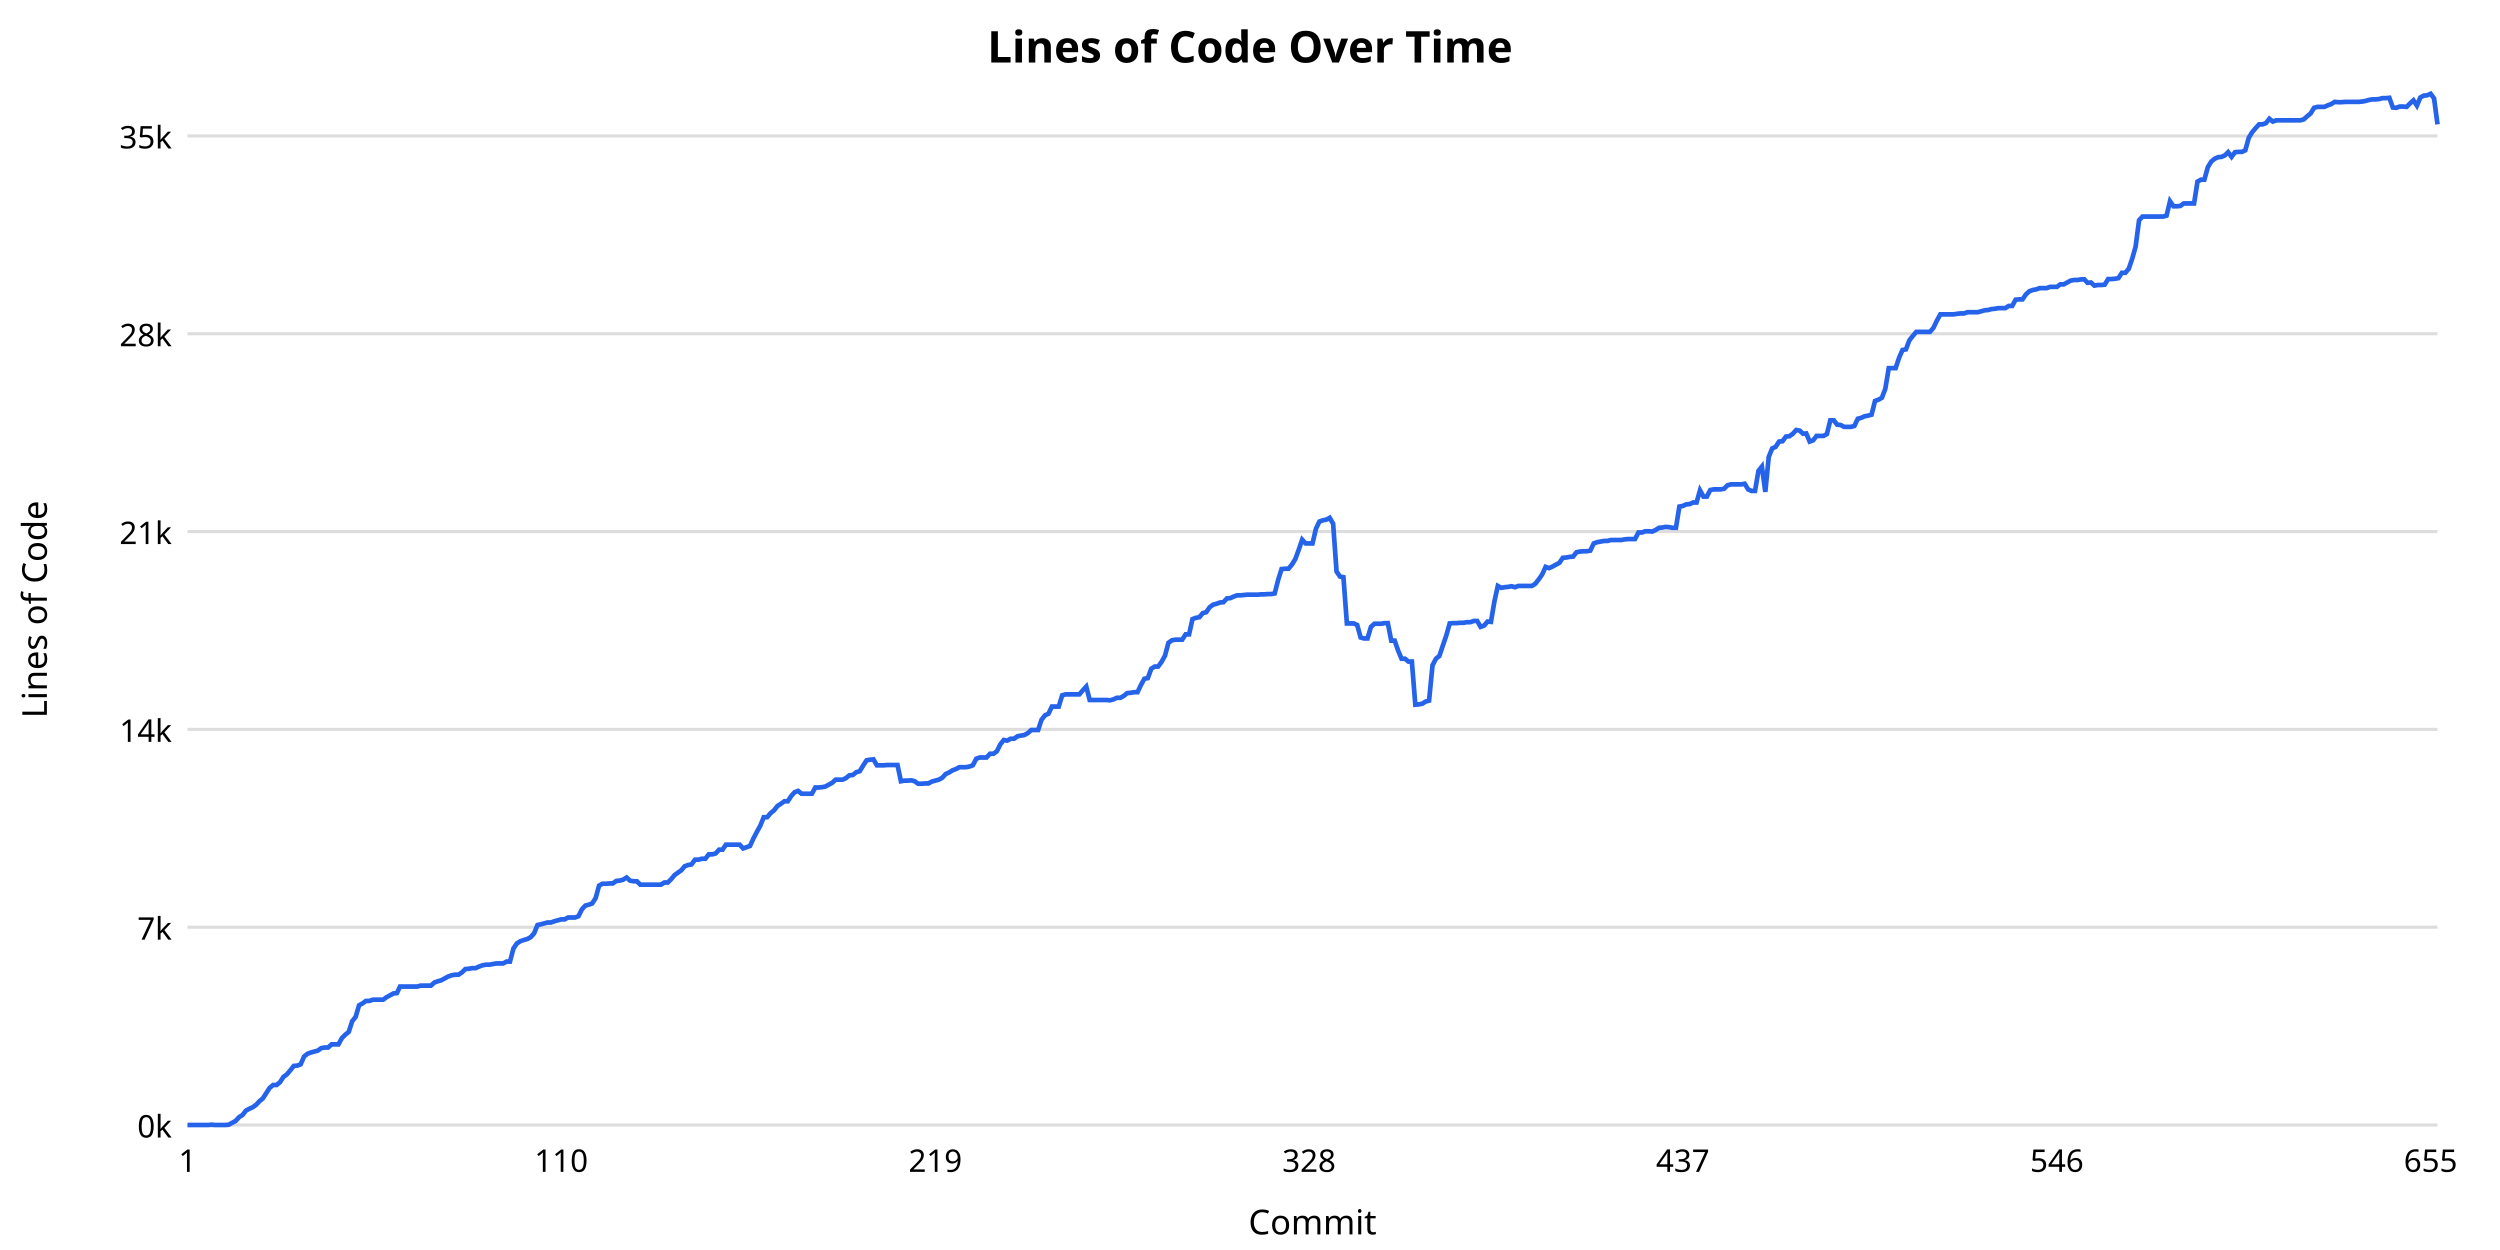
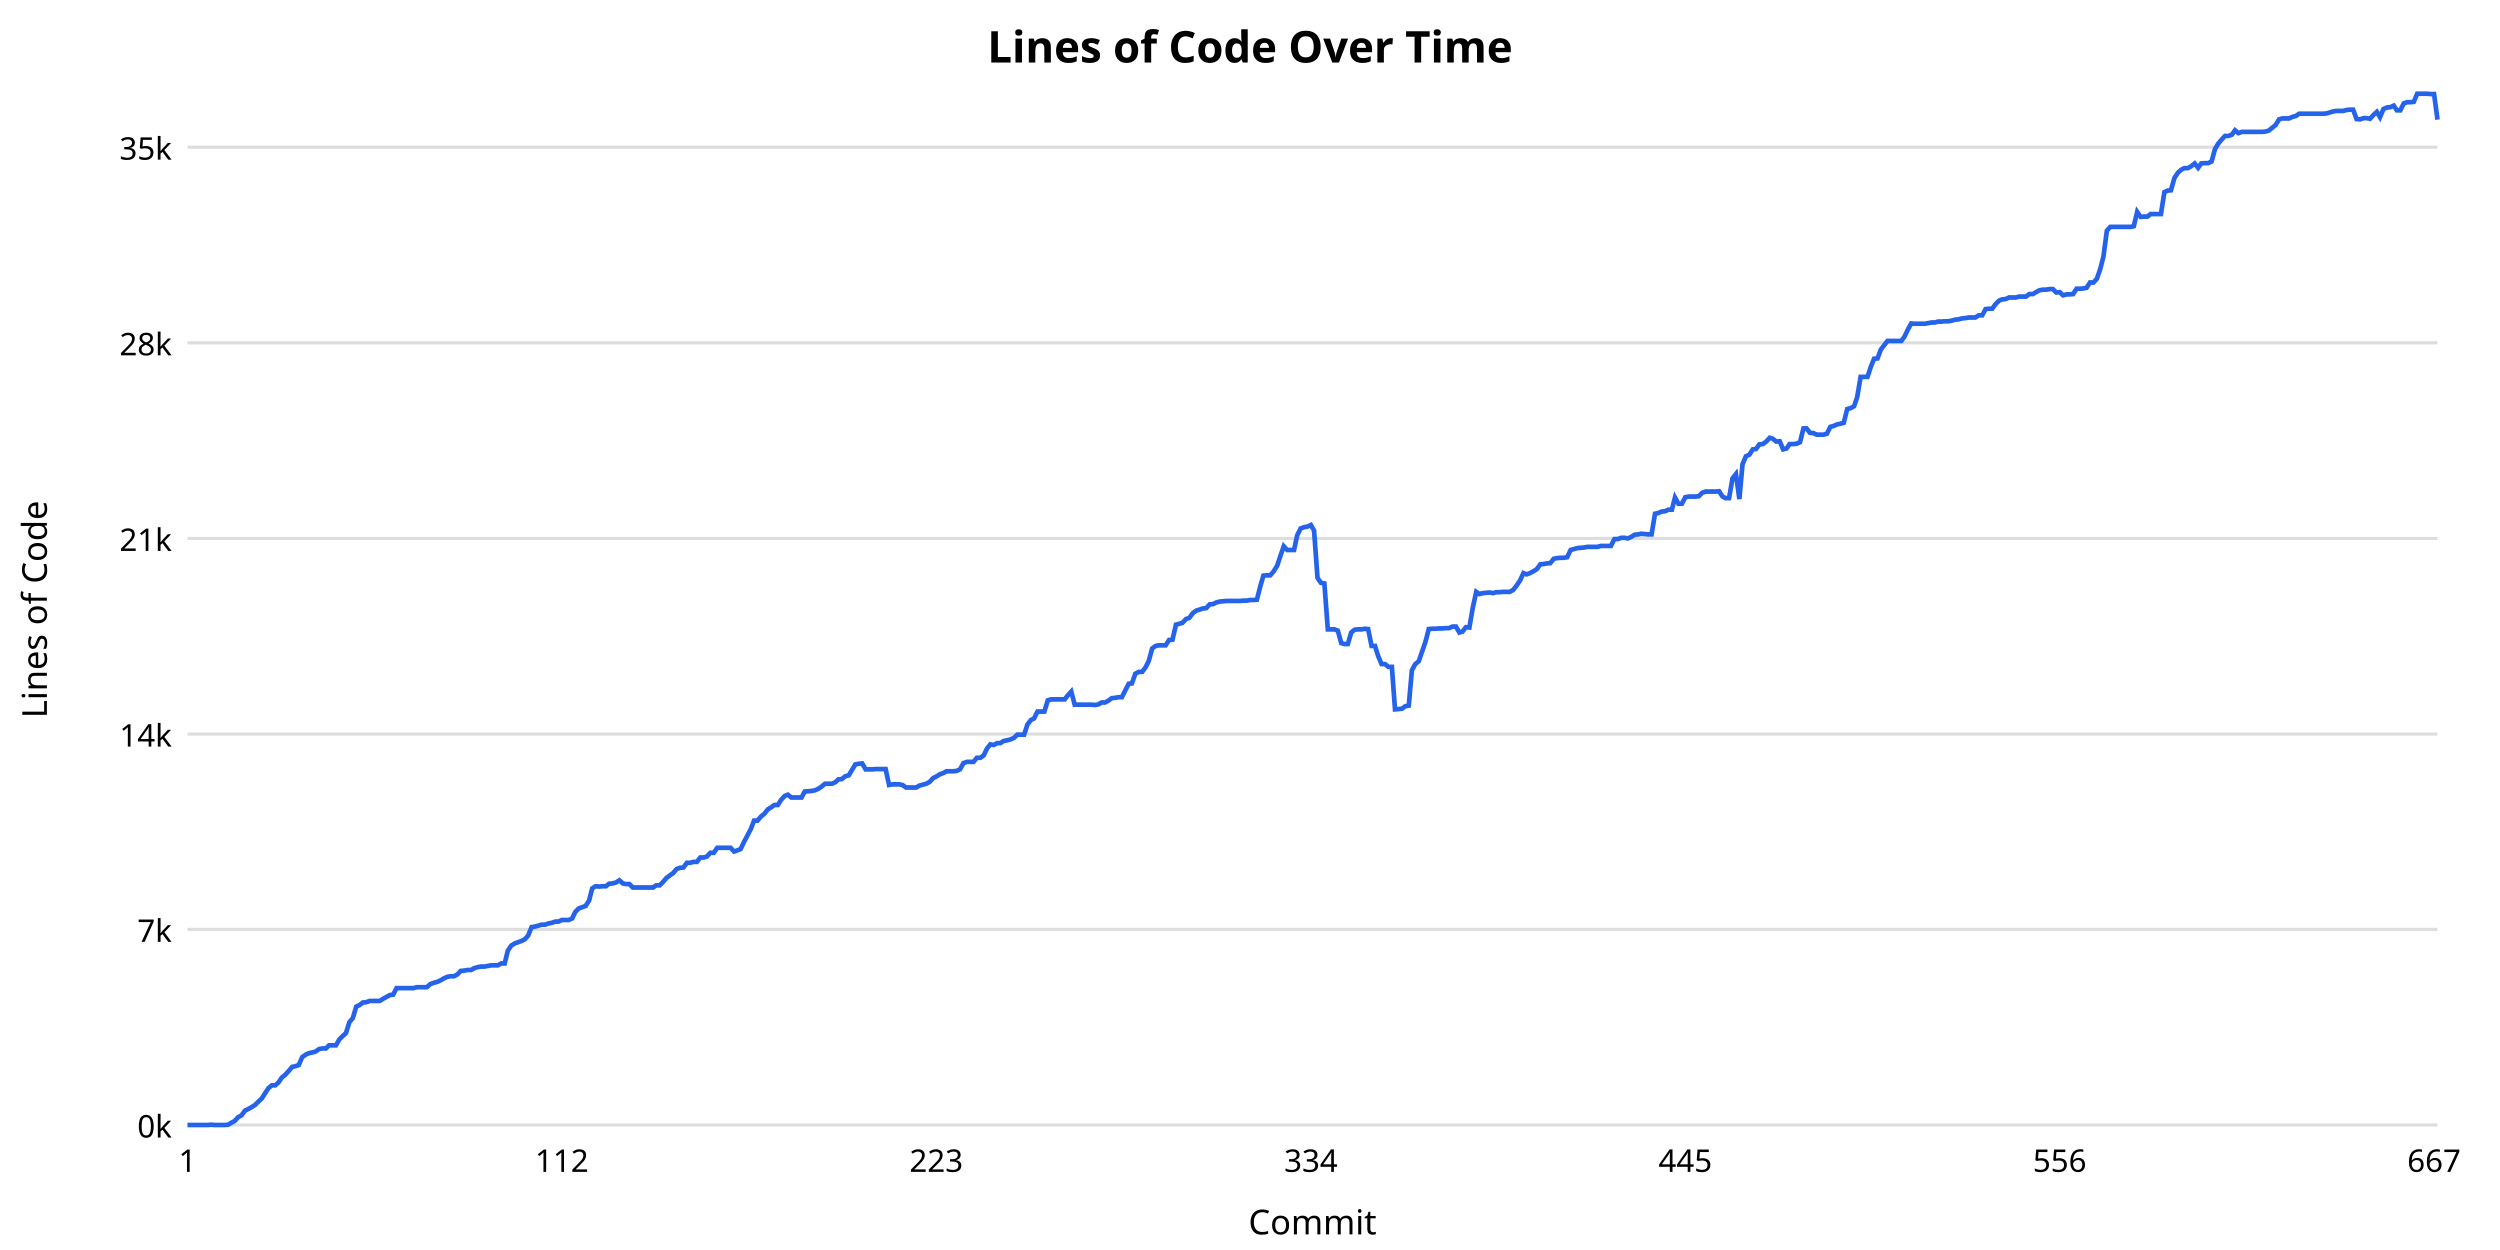
<svg xmlns="http://www.w3.org/2000/svg" width="800" height="400" style="background:#fff">
  <text x="400" y="20" font-family="sans-serif" font-size="14" text-anchor="middle" font-weight="bold">Lines of Code Over Time</text>
  <text x="420" y="395" font-family="sans-serif" font-size="11" text-anchor="middle">Commit</text>
  <text x="15" y="195" font-family="sans-serif" font-size="11" text-anchor="middle" transform="rotate(-90,15,195)">Lines of Code</text>
  <line x1="60" y1="360.0" x2="780" y2="360.0" stroke="#ddd" />
  <text x="55" y="364.0" font-family="sans-serif" font-size="10" text-anchor="end">0k</text>
-   <line x1="60" y1="296.7" x2="780" y2="296.7" stroke="#ddd" />
-   <text x="55" y="300.7" font-family="sans-serif" font-size="10" text-anchor="end">7k</text>
-   <line x1="60" y1="233.4" x2="780" y2="233.4" stroke="#ddd" />
-   <text x="55" y="237.4" font-family="sans-serif" font-size="10" text-anchor="end">14k</text>
-   <line x1="60" y1="170.1" x2="780" y2="170.1" stroke="#ddd" />
-   <text x="55" y="174.1" font-family="sans-serif" font-size="10" text-anchor="end">21k</text>
-   <line x1="60" y1="106.8" x2="780" y2="106.8" stroke="#ddd" />
-   <text x="55" y="110.8" font-family="sans-serif" font-size="10" text-anchor="end">28k</text>
-   <line x1="60" y1="43.5" x2="780" y2="43.5" stroke="#ddd" />
-   <text x="55" y="47.5" font-family="sans-serif" font-size="10" text-anchor="end">35k</text>
+   <line x1="60" y1="297.4" x2="780" y2="297.4" stroke="#ddd" />
+   <text x="55" y="301.4" font-family="sans-serif" font-size="10" text-anchor="end">7k</text>
+   <line x1="60" y1="234.9" x2="780" y2="234.9" stroke="#ddd" />
+   <text x="55" y="238.9" font-family="sans-serif" font-size="10" text-anchor="end">14k</text>
+   <line x1="60" y1="172.3" x2="780" y2="172.3" stroke="#ddd" />
+   <text x="55" y="176.3" font-family="sans-serif" font-size="10" text-anchor="end">21k</text>
+   <line x1="60" y1="109.7" x2="780" y2="109.7" stroke="#ddd" />
+   <text x="55" y="113.7" font-family="sans-serif" font-size="10" text-anchor="end">28k</text>
+   <line x1="60" y1="47.1" x2="780" y2="47.1" stroke="#ddd" />
+   <text x="55" y="51.1" font-family="sans-serif" font-size="10" text-anchor="end">35k</text>
  <text x="60.0" y="375" font-family="sans-serif" font-size="10" text-anchor="middle">1</text>
-   <text x="179.6" y="375" font-family="sans-serif" font-size="10" text-anchor="middle">110</text>
-   <text x="299.3" y="375" font-family="sans-serif" font-size="10" text-anchor="middle">219</text>
-   <text x="418.9" y="375" font-family="sans-serif" font-size="10" text-anchor="middle">328</text>
-   <text x="538.5" y="375" font-family="sans-serif" font-size="10" text-anchor="middle">437</text>
-   <text x="658.2" y="375" font-family="sans-serif" font-size="10" text-anchor="middle">546</text>
-   <text x="777.8" y="375" font-family="sans-serif" font-size="10" text-anchor="middle">655</text>
-   <polyline fill="none" stroke="#2563eb" stroke-width="1.5" points="60.0,360.0 61.1,360.0 62.2,360.0 63.3,360.0 64.4,360.0 65.5,360.0 66.6,360.0 67.7,359.9 68.8,360.0 69.9,360.0 71.0,360.0 72.1,360.0 73.2,359.9 74.3,359.3 75.4,358.7 76.5,357.5 77.6,356.8 78.7,355.4 79.8,354.8 80.9,354.3 82.0,353.5 83.0,352.4 84.1,351.5 85.2,349.8 86.3,348.1 87.4,347.2 88.5,347.2 89.6,346.3 90.7,344.6 91.8,343.8 92.9,342.5 94.0,341.1 95.1,341.0 96.2,340.6 97.3,338.1 98.4,337.2 99.5,336.8 100.6,336.5 101.7,336.2 102.8,335.4 103.9,335.2 105.0,335.2 106.1,334.2 107.2,334.2 108.3,334.2 109.4,332.2 110.5,331.1 111.6,330.2 112.7,326.8 113.8,325.4 114.9,321.7 116.0,321.1 117.1,320.3 118.2,320.3 119.3,319.9 120.4,319.9 121.5,319.9 122.6,319.9 123.7,319.1 124.8,318.5 125.9,317.9 127.0,317.8 128.0,315.7 129.1,315.7 130.2,315.7 131.3,315.7 132.4,315.7 133.5,315.7 134.6,315.4 135.7,315.4 136.8,315.4 137.9,315.4 139.0,314.4 140.1,314.0 141.2,313.7 142.3,313.1 143.4,312.5 144.5,312.1 145.6,311.9 146.7,311.9 147.8,311.2 148.9,310.1 150.0,310.0 151.1,309.8 152.2,309.8 153.3,309.3 154.4,308.9 155.5,308.7 156.6,308.7 157.7,308.5 158.8,308.3 159.9,308.3 161.0,308.3 162.1,307.7 163.2,307.7 164.3,303.5 165.4,301.9 166.5,301.2 167.6,300.8 168.7,300.5 169.8,299.9 170.9,298.7 172.0,296.0 173.0,295.8 174.1,295.5 175.2,295.2 176.3,295.2 177.4,294.8 178.5,294.5 179.6,294.2 180.7,294.2 181.8,293.6 182.9,293.6 184.0,293.6 185.1,293.2 186.2,291.0 187.3,289.8 188.4,289.5 189.5,289.1 190.6,287.4 191.7,283.4 192.8,282.8 193.9,282.8 195.0,282.7 196.1,282.7 197.2,281.9 198.3,281.8 199.4,281.5 200.5,280.8 201.6,281.8 202.7,282.0 203.8,282.0 204.9,283.1 206.0,283.1 207.1,283.1 208.2,283.1 209.3,283.1 210.4,283.1 211.5,283.1 212.6,282.4 213.7,282.4 214.8,281.3 215.9,280.0 217.0,279.2 218.0,278.5 219.1,277.2 220.2,276.8 221.3,276.6 222.4,275.1 223.5,275.1 224.6,274.8 225.7,274.8 226.8,273.4 227.9,273.4 229.0,273.1 230.1,271.9 231.2,271.9 232.3,270.3 233.4,270.3 234.5,270.3 235.6,270.3 236.7,270.3 237.8,271.5 238.9,271.1 240.0,270.7 241.1,268.3 242.2,266.2 243.3,264.2 244.4,261.5 245.5,261.5 246.6,260.2 247.7,259.3 248.8,257.9 249.9,257.2 251.0,256.4 252.1,256.4 253.2,254.7 254.3,253.5 255.4,253.1 256.5,254.0 257.6,254.0 258.7,254.0 259.8,254.0 260.9,252.0 262.0,252.0 263.0,251.9 264.1,251.7 265.2,251.1 266.3,250.5 267.4,249.5 268.5,249.5 269.6,249.5 270.7,249.0 271.8,248.1 272.9,248.0 274.0,247.1 275.1,246.8 276.2,245.0 277.3,243.3 278.4,243.1 279.5,243.0 280.6,244.9 281.7,244.9 282.8,244.9 283.9,244.8 285.0,244.8 286.1,244.8 287.2,244.8 288.3,250.0 289.4,249.8 290.5,249.8 291.6,249.7 292.7,250.0 293.8,250.8 294.9,250.8 296.0,250.7 297.1,250.7 298.2,250.1 299.3,249.8 300.4,249.5 301.5,248.9 302.6,247.7 303.7,247.2 304.8,246.5 305.9,246.1 307.0,245.5 308.0,245.5 309.1,245.5 310.2,245.3 311.3,244.9 312.4,242.8 313.5,242.4 314.6,242.4 315.7,242.4 316.8,241.2 317.9,241.2 319.0,240.4 320.1,238.2 321.2,236.8 322.3,237.0 323.4,236.4 324.5,236.4 325.6,235.6 326.7,235.4 327.8,235.2 328.9,234.6 330.0,233.6 331.1,233.6 332.2,233.6 333.3,230.3 334.4,228.9 335.5,228.4 336.6,226.1 337.7,226.1 338.8,226.1 339.9,222.5 341.0,222.2 342.1,222.2 343.2,222.2 344.3,222.2 345.4,222.2 346.5,220.9 347.6,219.7 348.7,224.0 349.8,224.0 350.9,224.0 352.0,224.0 353.0,224.0 354.1,224.0 355.2,224.1 356.3,223.8 357.4,223.3 358.5,223.3 359.6,222.7 360.7,221.8 361.8,221.7 362.9,221.5 364.0,221.5 365.1,219.2 366.2,217.2 367.3,217.0 368.4,214.0 369.5,213.3 370.6,213.3 371.7,211.8 372.8,209.8 373.9,205.7 375.0,204.9 376.1,204.7 377.2,204.7 378.3,204.7 379.4,203.0 380.5,203.0 381.6,198.1 382.7,197.7 383.8,197.5 384.9,196.2 386.0,195.9 387.1,194.3 388.2,193.5 389.3,193.2 390.4,192.8 391.5,192.7 392.6,191.5 393.7,191.4 394.8,190.9 395.9,190.5 397.0,190.5 398.0,190.4 399.1,190.3 400.2,190.3 401.3,190.3 402.4,190.3 403.5,190.2 404.6,190.2 405.7,190.1 406.8,190.1 407.9,189.9 409.0,185.6 410.1,182.1 411.2,182.0 412.3,182.0 413.4,180.7 414.5,178.9 415.6,175.9 416.7,172.7 417.8,173.9 418.9,173.9 420.0,173.9 421.1,169.2 422.2,166.9 423.3,166.5 424.4,166.3 425.5,165.7 426.6,167.6 427.7,182.9 428.8,184.5 429.9,184.7 431.0,199.5 432.1,199.5 433.2,199.5 434.3,200.0 435.4,204.0 436.5,204.3 437.6,204.3 438.7,200.6 439.8,199.6 440.9,199.6 442.0,199.6 443.0,199.4 444.1,199.4 445.2,205.0 446.3,205.0 447.4,208.2 448.5,210.8 449.6,210.8 450.7,211.7 451.8,211.7 452.9,225.5 454.0,225.4 455.1,225.2 456.2,224.5 457.3,224.2 458.4,212.9 459.5,210.8 460.6,209.9 461.7,206.6 462.8,203.4 463.9,199.5 465.0,199.4 466.1,199.4 467.2,199.3 468.3,199.3 469.4,199.1 470.5,199.1 471.6,198.7 472.7,198.7 473.8,200.6 474.9,200.2 476.0,198.9 477.1,199.0 478.2,192.5 479.3,187.5 480.4,188.1 481.5,187.9 482.6,187.8 483.7,187.6 484.8,187.9 485.9,187.5 487.0,187.5 488.0,187.5 489.1,187.5 490.2,187.5 491.3,186.8 492.4,185.4 493.5,183.8 494.6,181.4 495.7,181.8 496.8,181.3 497.9,180.7 499.0,180.1 500.1,178.5 501.2,178.4 502.3,178.2 503.4,178.1 504.5,176.7 505.6,176.5 506.7,176.4 507.8,176.4 508.9,176.2 510.0,173.9 511.1,173.5 512.2,173.3 513.3,173.1 514.4,173.1 515.5,172.8 516.6,172.8 517.7,172.8 518.8,172.8 519.9,172.6 521.0,172.5 522.1,172.5 523.2,172.5 524.3,170.4 525.4,170.4 526.5,170.0 527.6,170.0 528.7,170.1 529.8,169.6 530.9,168.9 532.0,168.8 533.0,168.6 534.1,168.7 535.2,168.9 536.3,168.9 537.4,162.1 538.5,161.9 539.6,161.4 540.7,161.3 541.8,160.8 542.9,160.8 544.0,156.9 545.1,158.9 546.2,158.9 547.3,156.8 548.4,156.6 549.5,156.6 550.6,156.6 551.7,156.4 552.8,155.3 553.9,155.0 555.0,155.0 556.1,155.0 557.2,155.0 558.3,154.8 559.4,156.6 560.5,157.1 561.6,157.1 562.7,150.7 563.8,149.3 564.9,157.4 566.0,146.2 567.1,143.5 568.2,143.0 569.3,141.3 570.4,141.2 571.5,139.7 572.6,139.6 573.7,138.8 574.8,137.6 575.9,137.8 577.0,138.8 578.0,138.7 579.1,141.3 580.2,140.9 581.3,139.5 582.4,139.5 583.5,139.5 584.6,138.9 585.7,134.5 586.8,134.5 587.9,135.9 589.0,136.0 590.1,136.6 591.2,136.6 592.3,136.6 593.4,136.3 594.5,134.0 595.6,133.7 596.7,133.2 597.8,133.0 598.9,132.7 600.0,128.3 601.1,127.9 602.2,127.3 603.3,124.4 604.4,117.8 605.5,117.8 606.6,117.8 607.7,114.5 608.8,112.0 609.9,111.8 611.0,108.9 612.1,107.5 613.2,106.2 614.3,106.2 615.4,106.2 616.5,106.2 617.6,106.2 618.7,104.9 619.8,102.6 620.9,100.6 622.0,100.6 623.0,100.6 624.1,100.6 625.2,100.6 626.3,100.4 627.4,100.3 628.5,100.3 629.6,99.9 630.7,99.9 631.8,99.9 632.9,99.9 634.0,99.6 635.1,99.3 636.2,99.2 637.3,98.9 638.4,98.8 639.5,98.6 640.6,98.6 641.7,98.6 642.8,97.9 643.9,97.9 645.0,95.9 646.1,95.8 647.2,95.8 648.3,94.2 649.4,93.2 650.5,92.8 651.6,92.6 652.7,92.2 653.8,92.2 654.9,92.2 656.0,91.8 657.1,91.8 658.2,91.8 659.3,91.0 660.4,91.0 661.5,90.4 662.6,89.8 663.7,89.6 664.8,89.6 665.9,89.4 667.0,89.4 668.0,90.5 669.1,90.4 670.2,91.4 671.3,91.2 672.4,91.2 673.5,91.1 674.6,89.3 675.7,89.3 676.8,89.2 677.9,89.0 679.0,87.3 680.1,87.3 681.2,86.0 682.3,82.8 683.4,78.9 684.5,70.5 685.6,69.3 686.7,69.3 687.8,69.3 688.9,69.3 690.0,69.3 691.1,69.3 692.2,69.3 693.3,69.0 694.4,64.4 695.5,66.0 696.6,66.0 697.7,65.9 698.8,65.1 699.9,65.1 701.0,65.1 702.1,65.1 703.2,58.1 704.3,57.5 705.4,57.5 706.5,53.5 707.6,51.7 708.7,50.8 709.8,50.3 710.9,50.2 712.0,49.7 713.0,48.7 714.1,50.2 715.2,48.7 716.3,48.6 717.4,48.6 718.5,48.1 719.6,44.1 720.7,42.3 721.8,41.0 722.9,39.8 724.0,39.8 725.1,39.4 726.2,38.0 727.3,38.9 728.4,38.5 729.5,38.5 730.6,38.5 731.7,38.5 732.8,38.5 733.9,38.5 735.0,38.5 736.1,38.5 737.2,38.2 738.3,37.2 739.4,36.3 740.5,34.5 741.6,34.2 742.7,34.2 743.8,34.2 744.9,33.7 746.0,33.3 747.1,32.6 748.2,32.7 749.3,32.7 750.4,32.6 751.5,32.6 752.6,32.6 753.7,32.6 754.8,32.6 755.9,32.5 757.0,32.3 758.0,32.0 759.1,31.8 760.2,31.8 761.3,31.7 762.4,31.4 763.5,31.4 764.6,31.3 765.7,34.4 766.8,34.5 767.9,34.1 769.0,34.1 770.1,34.2 771.2,33.1 772.3,32.1 773.4,33.8 774.5,31.2 775.6,30.6 776.7,30.5 777.8,30.0 778.9,31.5 780.0,39.8 " />
+   <text x="179.8" y="375" font-family="sans-serif" font-size="10" text-anchor="middle">112</text>
+   <text x="299.6" y="375" font-family="sans-serif" font-size="10" text-anchor="middle">223</text>
+   <text x="419.5" y="375" font-family="sans-serif" font-size="10" text-anchor="middle">334</text>
+   <text x="539.3" y="375" font-family="sans-serif" font-size="10" text-anchor="middle">445</text>
+   <text x="659.1" y="375" font-family="sans-serif" font-size="10" text-anchor="middle">556</text>
+   <text x="778.9" y="375" font-family="sans-serif" font-size="10" text-anchor="middle">667</text>
+   <polyline fill="none" stroke="#2563eb" stroke-width="1.5" points="60.0,360.0 61.1,360.0 62.2,360.0 63.2,360.0 64.3,360.0 65.4,360.0 66.5,360.0 67.6,359.9 68.6,360.0 69.7,360.0 70.8,360.0 71.9,360.0 73.0,359.9 74.0,359.3 75.1,358.7 76.2,357.5 77.3,356.9 78.4,355.4 79.4,354.9 80.5,354.3 81.6,353.6 82.7,352.5 83.7,351.6 84.8,349.9 85.9,348.2 87.0,347.3 88.1,347.3 89.1,346.4 90.2,344.8 91.3,343.9 92.4,342.7 93.5,341.4 94.5,341.2 95.6,340.8 96.7,338.3 97.8,337.5 98.9,337.0 99.9,336.8 101.0,336.5 102.1,335.7 103.2,335.5 104.3,335.5 105.3,334.5 106.4,334.5 107.5,334.5 108.6,332.6 109.7,331.5 110.7,330.6 111.8,327.1 112.9,325.8 114.0,322.1 115.1,321.6 116.1,320.8 117.2,320.7 118.3,320.3 119.4,320.3 120.4,320.3 121.5,320.3 122.6,319.6 123.7,319.0 124.8,318.4 125.8,318.3 126.9,316.2 128.0,316.2 129.1,316.2 130.2,316.2 131.2,316.2 132.3,316.2 133.4,315.9 134.5,315.9 135.6,315.9 136.6,315.9 137.7,314.9 138.8,314.5 139.9,314.2 141.0,313.7 142.0,313.1 143.1,312.6 144.2,312.4 145.3,312.4 146.4,311.8 147.4,310.7 148.5,310.6 149.6,310.4 150.7,310.4 151.8,309.8 152.8,309.5 153.9,309.3 155.0,309.3 156.1,309.1 157.2,308.9 158.2,308.9 159.3,308.9 160.4,308.3 161.5,308.3 162.5,304.2 163.6,302.6 164.7,301.9 165.8,301.5 166.9,301.1 167.9,300.6 169.0,299.4 170.1,296.7 171.2,296.5 172.3,296.2 173.3,295.9 174.4,295.9 175.5,295.5 176.6,295.3 177.7,294.9 178.7,294.9 179.8,294.4 180.9,294.4 182.0,294.4 183.1,293.9 184.1,291.8 185.2,290.7 186.3,290.3 187.4,289.9 188.5,288.2 189.5,284.3 190.6,283.6 191.7,283.7 192.8,283.6 193.9,283.6 194.9,282.8 196.0,282.7 197.1,282.4 198.2,281.7 199.3,282.7 200.3,282.9 201.4,282.9 202.5,284.0 203.6,284.0 204.6,284.0 205.7,284.0 206.8,284.0 207.9,284.0 209.0,284.0 210.0,283.3 211.1,283.3 212.2,282.2 213.3,280.9 214.4,280.1 215.4,279.4 216.5,278.1 217.6,277.7 218.7,277.6 219.8,276.1 220.8,276.1 221.9,275.8 223.0,275.8 224.1,274.4 225.2,274.4 226.2,274.1 227.3,272.9 228.4,272.9 229.5,271.3 230.6,271.3 231.6,271.3 232.7,271.3 233.8,271.3 234.9,272.5 236.0,272.1 237.0,271.7 238.1,269.4 239.2,267.3 240.3,265.2 241.3,262.6 242.4,262.6 243.5,261.3 244.6,260.4 245.7,259.0 246.7,258.4 247.8,257.6 248.9,257.6 250.0,255.9 251.1,254.7 252.1,254.3 253.2,255.2 254.3,255.2 255.4,255.2 256.5,255.2 257.5,253.3 258.6,253.2 259.7,253.1 260.8,252.9 261.9,252.4 262.9,251.7 264.0,250.8 265.1,250.8 266.2,250.8 267.3,250.3 268.3,249.4 269.4,249.3 270.5,248.4 271.6,248.1 272.7,246.3 273.7,244.6 274.8,244.4 275.9,244.3 277.0,246.2 278.1,246.2 279.1,246.2 280.2,246.1 281.3,246.1 282.4,246.1 283.4,246.1 284.5,251.2 285.6,251.0 286.7,251.0 287.8,251.0 288.8,251.2 289.9,252.0 291.0,252.0 292.1,252.0 293.2,252.0 294.2,251.4 295.3,251.1 296.4,250.8 297.5,250.2 298.6,249.0 299.6,248.5 300.7,247.8 301.8,247.4 302.9,246.8 304.0,246.8 305.0,246.8 306.1,246.7 307.2,246.2 308.3,244.2 309.4,243.8 310.4,243.8 311.5,243.8 312.6,242.5 313.7,242.5 314.8,241.7 315.8,239.6 316.9,238.2 318.0,238.4 319.1,237.8 320.1,237.8 321.2,237.1 322.3,236.9 323.4,236.6 324.5,236.1 325.5,235.1 326.6,235.1 327.7,235.1 328.8,231.8 329.9,230.4 330.9,229.9 332.0,227.7 333.1,227.7 334.2,227.7 335.3,224.1 336.3,223.8 337.4,223.8 338.5,223.8 339.6,223.8 340.7,223.8 341.7,222.5 342.8,221.3 343.9,225.5 345.0,225.5 346.1,225.5 347.1,225.5 348.2,225.5 349.3,225.5 350.4,225.6 351.5,225.4 352.5,224.8 353.6,224.8 354.7,224.2 355.8,223.4 356.9,223.3 357.9,223.1 359.0,223.1 360.1,220.9 361.2,218.8 362.2,218.7 363.3,215.6 364.4,215.0 365.5,215.0 366.6,213.5 367.6,211.5 368.7,207.5 369.8,206.7 370.9,206.5 372.0,206.5 373.0,206.5 374.1,204.8 375.2,204.7 376.3,199.9 377.4,199.6 378.4,199.3 379.5,198.1 380.6,197.7 381.7,196.2 382.8,195.4 383.8,195.1 384.9,194.7 386.0,194.6 387.1,193.4 388.2,193.3 389.2,192.8 390.3,192.5 391.4,192.4 392.5,192.3 393.6,192.3 394.6,192.3 395.7,192.3 396.8,192.3 397.9,192.2 399.0,192.2 400.0,192.0 401.1,192.0 402.2,191.9 403.3,187.6 404.3,184.2 405.4,184.1 406.5,184.1 407.6,182.8 408.7,181.0 409.7,178.0 410.8,174.8 411.9,176.0 413.0,176.0 414.1,176.0 415.1,171.3 416.2,169.1 417.3,168.7 418.4,168.5 419.5,168.0 420.5,169.8 421.6,184.9 422.7,186.5 423.8,186.7 424.9,201.4 425.9,201.4 427.0,201.4 428.1,201.8 429.2,205.8 430.3,206.1 431.3,206.1 432.4,202.4 433.5,201.5 434.6,201.4 435.7,201.4 436.7,201.2 437.8,201.3 438.9,206.7 440.0,206.7 441.0,209.9 442.1,212.5 443.2,212.5 444.3,213.4 445.4,213.4 446.4,227.0 447.5,226.9 448.6,226.8 449.7,226.0 450.8,225.8 451.8,214.5 452.9,212.5 454.0,211.6 455.1,208.4 456.2,205.2 457.2,201.3 458.3,201.2 459.4,201.2 460.5,201.1 461.6,201.1 462.6,201.0 463.7,201.0 464.8,200.5 465.9,200.5 467.0,202.4 468.0,202.1 469.1,200.7 470.2,200.8 471.3,194.4 472.4,189.4 473.4,190.1 474.5,189.8 475.6,189.7 476.7,189.6 477.8,189.8 478.8,189.5 479.9,189.5 481.0,189.4 482.1,189.4 483.1,189.4 484.2,188.8 485.3,187.4 486.4,185.8 487.5,183.4 488.5,183.8 489.6,183.4 490.7,182.8 491.8,182.1 492.9,180.6 493.9,180.5 495.0,180.3 496.1,180.2 497.2,178.8 498.3,178.6 499.3,178.5 500.4,178.5 501.5,178.3 502.6,176.0 503.7,175.7 504.7,175.4 505.8,175.3 506.9,175.2 508.0,175.0 509.1,175.0 510.1,175.0 511.2,175.0 512.3,174.7 513.4,174.7 514.5,174.7 515.5,174.7 516.6,172.5 517.7,172.5 518.8,172.1 519.9,172.1 520.9,172.3 522.0,171.8 523.1,171.1 524.2,171.0 525.2,170.8 526.3,170.9 527.4,171.0 528.5,171.0 529.6,164.4 530.6,164.2 531.7,163.7 532.8,163.6 533.9,163.1 535.0,163.1 536.0,159.2 537.1,161.2 538.2,161.2 539.3,159.1 540.4,158.9 541.4,158.9 542.5,158.9 543.6,158.8 544.7,157.7 545.8,157.3 546.8,157.3 547.9,157.3 549.0,157.3 550.1,157.2 551.2,158.9 552.2,159.4 553.3,159.4 554.4,153.1 555.5,151.7 556.6,159.7 557.6,148.6 558.7,146.0 559.8,145.5 560.9,143.8 561.9,143.7 563.0,142.2 564.1,142.1 565.2,141.3 566.3,140.1 567.3,140.4 568.4,141.3 569.5,141.2 570.6,143.8 571.7,143.5 572.7,142.1 573.8,142.1 574.9,142.0 576.0,141.5 577.1,137.1 578.1,137.1 579.2,138.5 580.3,138.6 581.4,139.1 582.5,139.1 583.5,139.1 584.6,138.8 585.7,136.6 586.8,136.3 587.9,135.8 588.9,135.6 590.0,135.3 591.1,130.9 592.2,130.6 593.3,130.0 594.3,127.1 595.4,120.6 596.5,120.6 597.6,120.6 598.7,117.3 599.7,114.8 600.8,114.7 601.9,111.8 603.0,110.4 604.0,109.1 605.1,109.1 606.2,109.1 607.3,109.1 608.4,109.1 609.4,107.8 610.5,105.5 611.6,103.5 612.7,103.6 613.8,103.6 614.8,103.6 615.9,103.6 617.0,103.4 618.1,103.2 619.2,103.2 620.2,102.9 621.3,102.9 622.4,102.8 623.5,102.8 624.6,102.6 625.6,102.3 626.7,102.2 627.8,101.9 628.9,101.8 630.0,101.6 631.0,101.6 632.1,101.6 633.2,100.9 634.3,100.9 635.4,98.9 636.4,98.8 637.5,98.8 638.6,97.3 639.7,96.2 640.7,95.8 641.8,95.7 642.9,95.2 644.0,95.2 645.1,95.2 646.1,94.9 647.2,94.9 648.3,94.9 649.4,94.1 650.5,94.1 651.5,93.5 652.6,92.9 653.7,92.7 654.8,92.7 655.9,92.5 656.9,92.5 658.0,93.6 659.1,93.5 660.2,94.5 661.3,94.2 662.3,94.2 663.4,94.1 664.5,92.4 665.6,92.4 666.7,92.3 667.7,92.1 668.8,90.4 669.9,90.4 671.0,89.2 672.1,86.0 673.1,82.1 674.2,73.8 675.3,72.6 676.4,72.6 677.5,72.6 678.5,72.6 679.6,72.6 680.7,72.6 681.8,72.6 682.8,72.4 683.9,67.8 685.0,69.4 686.1,69.3 687.2,69.3 688.2,68.5 689.3,68.5 690.4,68.5 691.5,68.5 692.6,61.5 693.6,61.0 694.7,60.9 695.8,57.0 696.9,55.3 698.0,54.3 699.0,53.8 700.1,53.8 701.2,53.2 702.3,52.3 703.4,53.7 704.4,52.3 705.5,52.2 706.6,52.2 707.7,51.7 708.8,47.7 709.8,46.0 710.9,44.7 712.0,43.5 713.1,43.5 714.2,43.1 715.2,41.7 716.3,42.6 717.4,42.2 718.5,42.2 719.6,42.2 720.6,42.2 721.7,42.2 722.8,42.2 723.9,42.2 724.9,42.1 726.0,41.8 727.1,40.9 728.2,40.0 729.3,38.2 730.3,37.9 731.4,37.9 732.5,37.9 733.6,37.4 734.7,37.1 735.7,36.4 736.8,36.4 737.9,36.4 739.0,36.4 740.1,36.4 741.1,36.4 742.2,36.4 743.3,36.4 744.4,36.3 745.5,36.0 746.5,35.7 747.6,35.5 748.7,35.5 749.8,35.5 750.9,35.2 751.9,35.1 753.0,35.1 754.1,38.1 755.2,38.2 756.3,37.8 757.3,37.8 758.4,38.0 759.5,36.8 760.6,35.8 761.6,37.5 762.7,34.9 763.8,34.4 764.9,34.3 766.0,33.8 767.0,35.3 768.1,35.3 769.2,33.1 770.3,32.7 771.4,32.7 772.4,32.6 773.5,30.0 774.6,30.0 775.7,30.0 776.8,30.0 777.8,30.1 778.9,30.1 780.0,38.3 " />
</svg>
